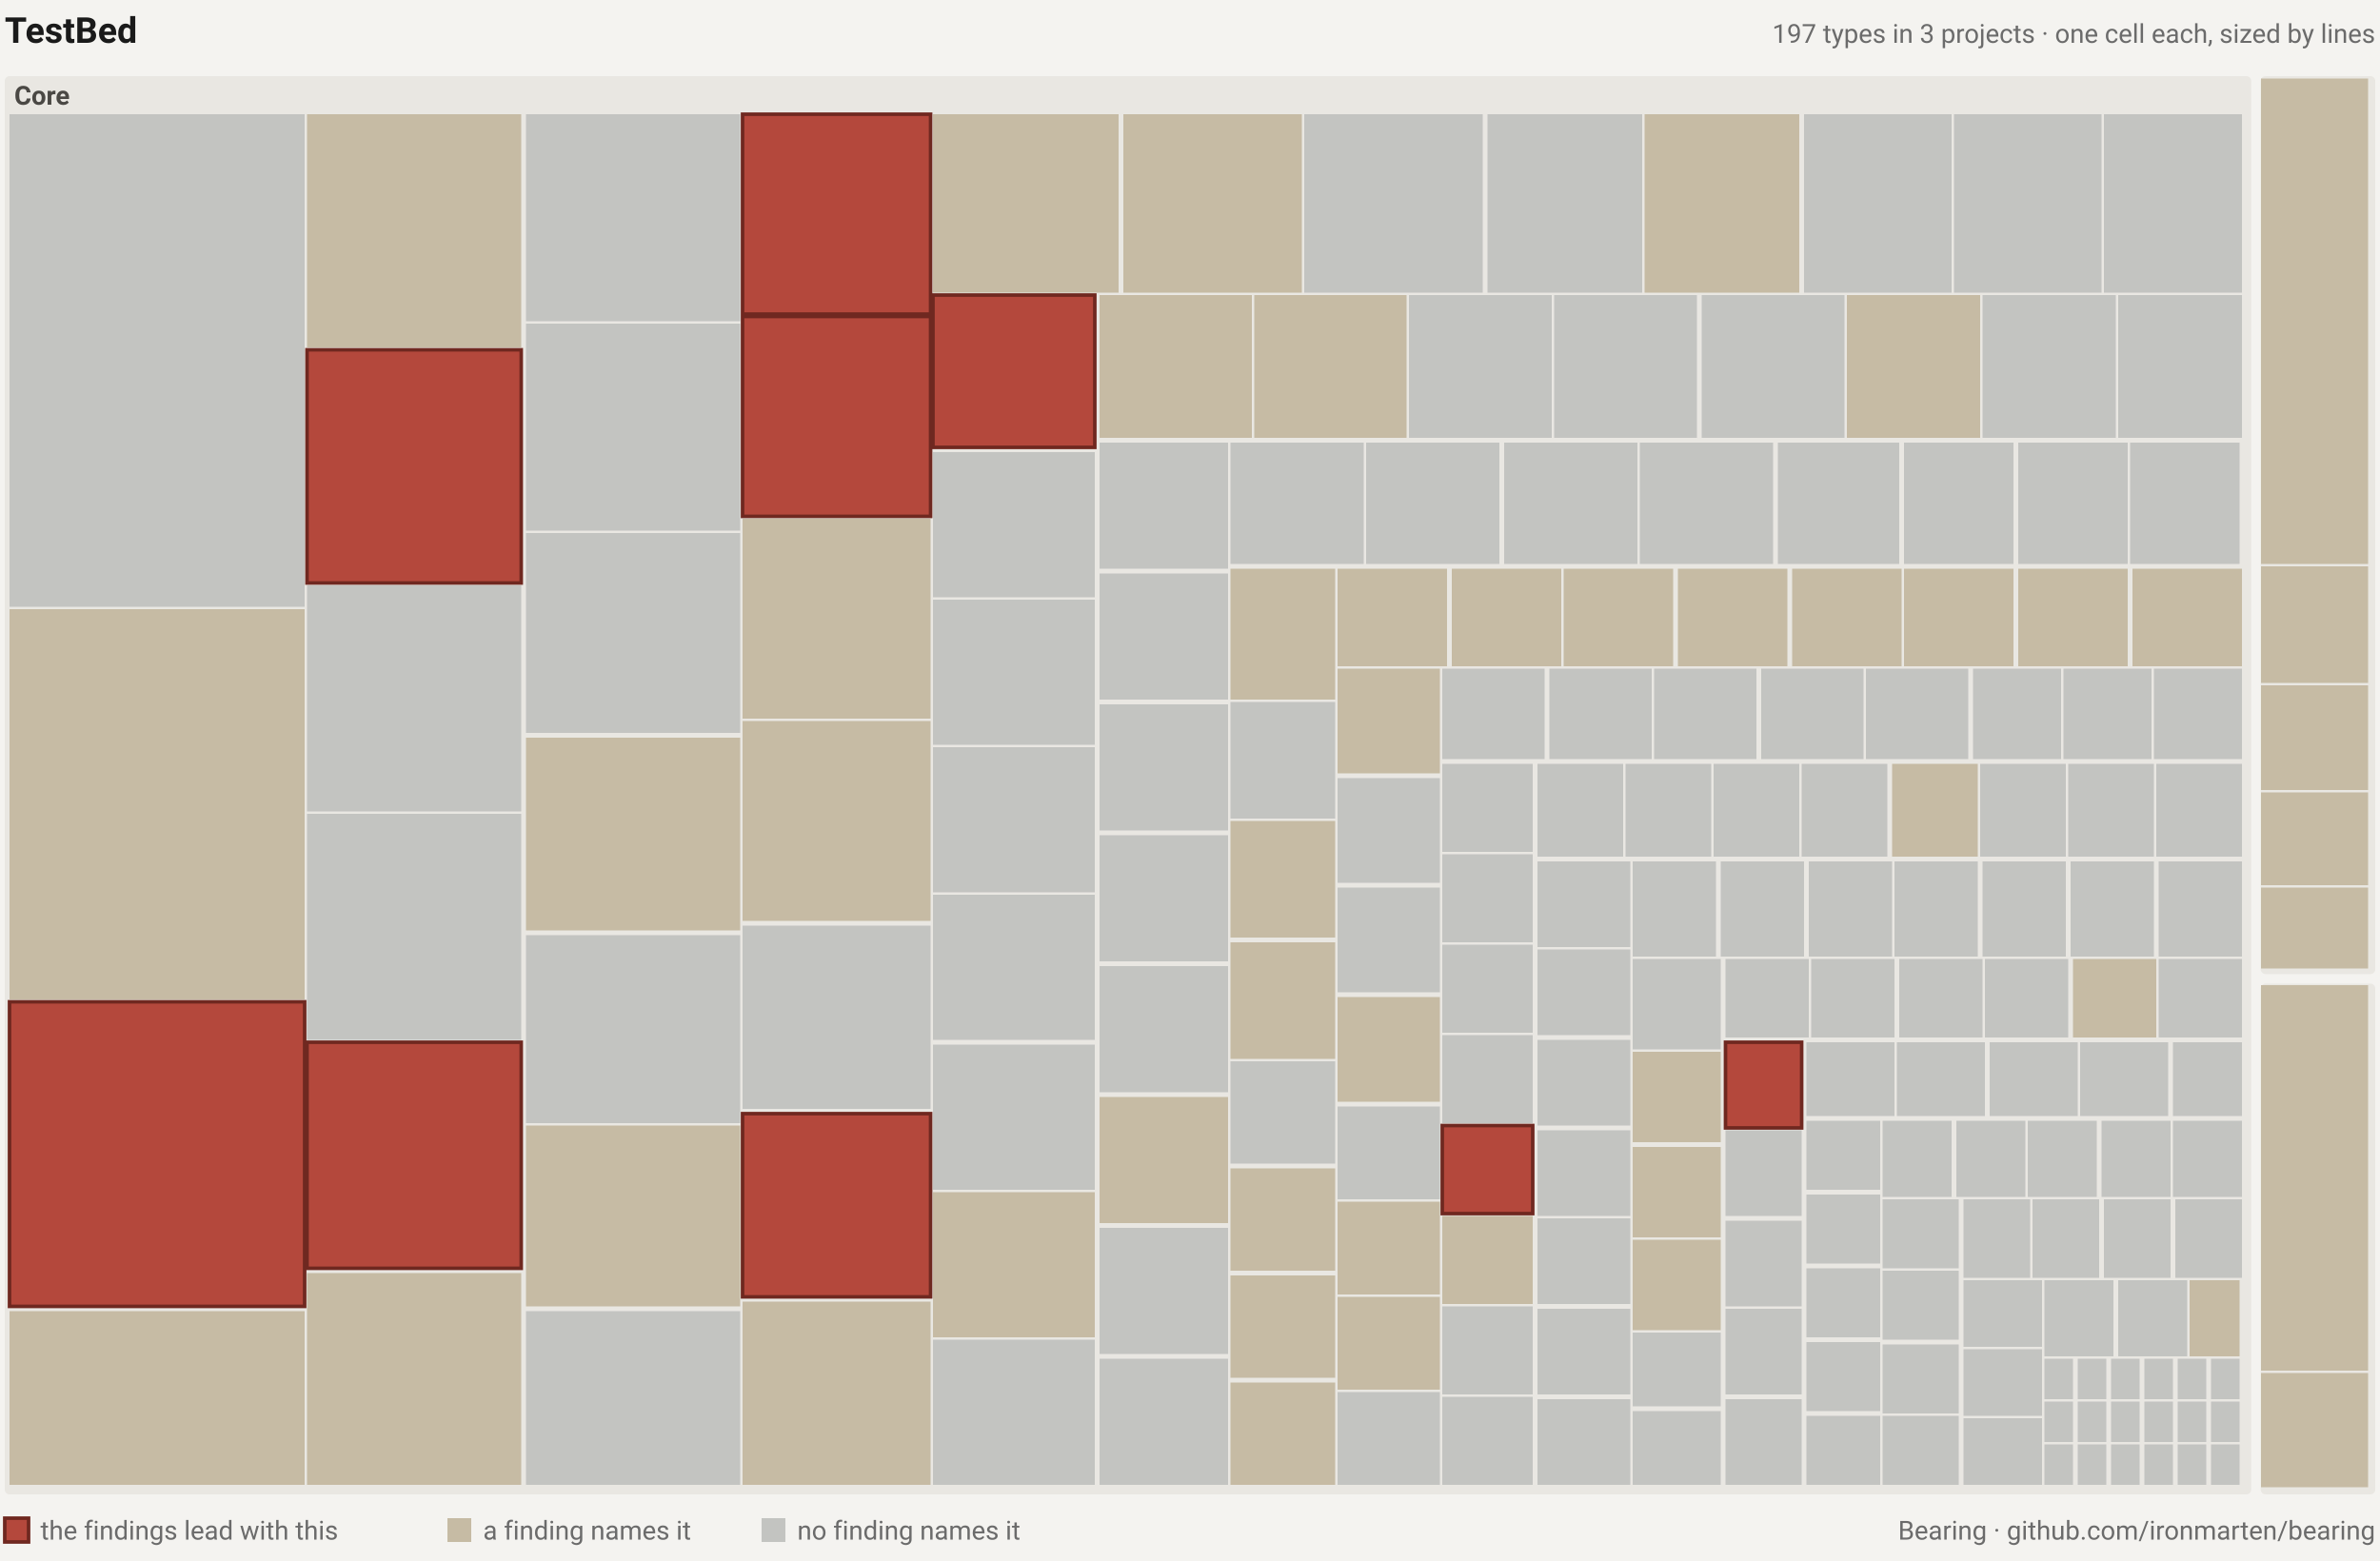
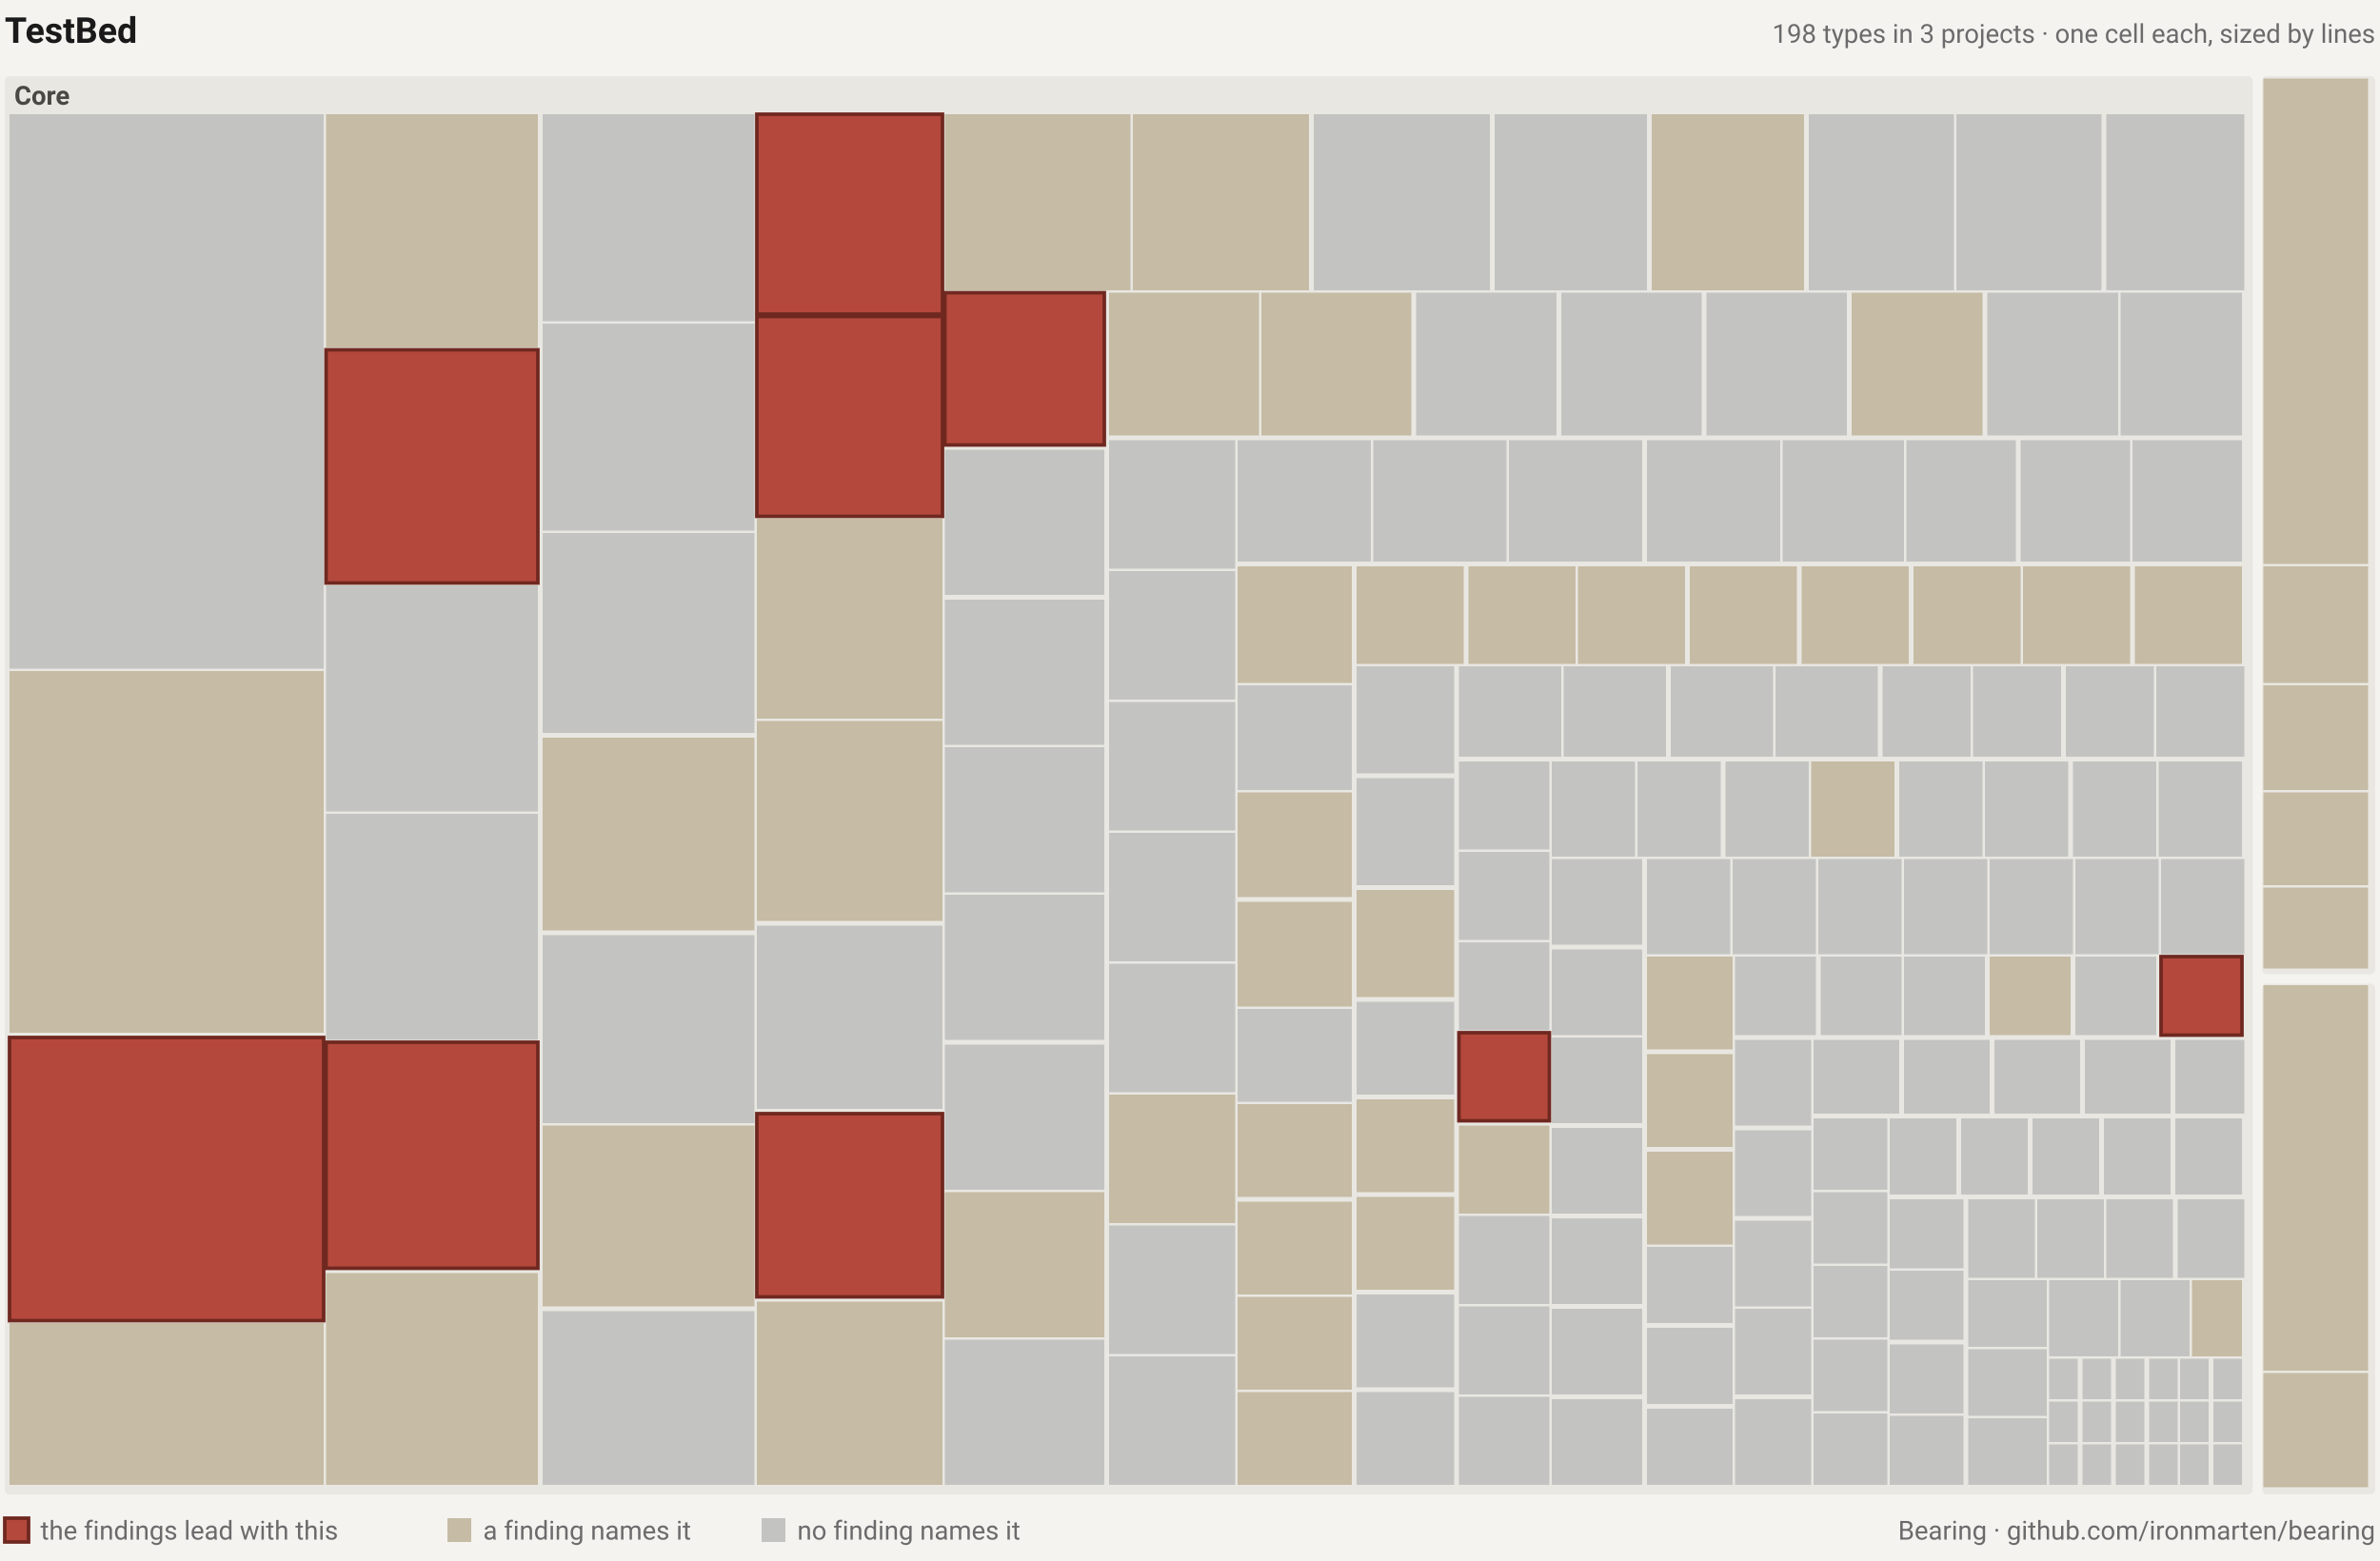
<svg xmlns="http://www.w3.org/2000/svg" class="mo" viewBox="0 0 1000 656" width="1000" height="656" font-family="system-ui,-apple-system,Segoe UI,Roboto,sans-serif">
  <style>
.mo .bg{fill:#f4f3f0}
.mo .bl{fill:#e9e7e2}
.mo .c{fill:#c3c4c1}
.mo .n{fill:#c6bba4}
.mo .f{fill:#b4483c;stroke:#6f2820;stroke-width:1.5}
.mo .pn{font-size:11px;font-weight:600;fill:#4a4844}
.mo .ti{font-size:15px;font-weight:600;fill:#1a1a1a}
.mo .lg{font-size:11px;fill:#6b6b6b}
@media(prefers-color-scheme:dark){.mo .bg{fill:#16171a}.mo .bl{fill:#212329}.mo .c{fill:#42454b}.mo .n{fill:#4d4738}.mo .f{fill:#d9615a;stroke:#f2b3ae}.mo .pn{fill:#a9a7a2}.mo .ti{fill:#e9e8e6}.mo .lg{fill:#9a9a97}}
</style>
  <rect class="bg" width="1000" height="656" />
  <text class="ti" x="2" y="18">TestBed</text>
-   <text class="lg" x="998" y="18" text-anchor="end">197 types in 3 projects · one cell each, sized by lines</text>
-   <rect class="bl" x="2" y="32" width="943.88" height="596" rx="2" />
+   <text class="lg" x="998" y="18" text-anchor="end">198 types in 3 projects · one cell each, sized by lines</text>
+   <rect class="bl" x="2" y="32" width="944.494" height="596" rx="2" />
  <text class="pn" x="6" y="44">Core</text>
-   <rect class="bl" x="949.88" y="32" width="48.12" height="377.356" rx="2" />
-   <rect class="bl" x="949.88" y="413.356" width="48.12" height="214.644" rx="2" />
-   <path class="c" d="M4 48h124v207h-124zM129 246h90v95h-90zM129 342h90v95h-90zM221 48h90v87h-90zM221 136h90v87h-90zM221 224h90v84h-90zM221 393h90v79h-90zM221 551h90v73h-90zM312 389h79v77h-79zM548 48h75v75h-75zM625 48h65v75h-65zM758 48h62v75h-62zM821 48h62v75h-62zM884 48h58v75h-58zM392 190h68v61h-68zM392 252h68v61h-68zM392 314h68v61h-68zM392 376h68v61h-68zM392 439h68v61h-68zM392 563h68v61h-68zM592 124h60v60h-60zM653 124h60v60h-60zM715 124h60v60h-60zM833 124h56v60h-56zM890 124h52v60h-52zM462 186h54v53h-54zM462 241h54v53h-54zM462 296h54v53h-54zM462 351h54v53h-54zM462 406h54v53h-54zM462 516h54v53h-54zM462 571h54v53h-54zM517 186h56v51h-56zM574 186h56v51h-56zM632 186h56v51h-56zM689 186h56v51h-56zM747 186h51v51h-51zM800 186h46v51h-46zM848 186h46v51h-46zM895 186h46v51h-46zM517 295h44v49h-44zM517 446h44v43h-44zM562 327h43v44h-43zM562 373h43v44h-43zM562 465h43v39h-43zM562 585h43v39h-43zM606 281h43v38h-43zM651 281h43v38h-43zM695 281h43v38h-43zM740 281h43v38h-43zM784 281h43v38h-43zM829 281h37v38h-37zM867 281h37v38h-37zM905 281h37v38h-37zM606 321h38v37h-38zM606 359h38v37h-38zM606 397h38v37h-38zM606 435h38v37h-38zM606 549h38v37h-38zM606 587h38v37h-38zM646 321h36v39h-36zM683 321h36v39h-36zM720 321h36v39h-36zM757 321h36v39h-36zM832 321h36v39h-36zM869 321h36v39h-36zM906 321h36v39h-36zM646 362h39v36h-39zM646 399h39v36h-39zM646 437h39v36h-39zM646 475h39v36h-39zM646 512h39v36h-39zM646 550h39v36h-39zM646 588h39v36h-39zM686 362h35v40h-35zM723 362h35v40h-35zM760 362h35v40h-35zM796 362h35v40h-35zM833 362h35v40h-35zM870 362h35v40h-35zM907 362h35v40h-35zM686 403h37v38h-37zM686 560h37v31h-37zM686 593h37v31h-37zM725 403h35v33h-35zM761 403h35v33h-35zM798 403h35v33h-35zM834 403h35v33h-35zM907 403h35v33h-35zM725 475h32v36h-32zM725 513h32v36h-32zM725 550h32v36h-32zM725 588h32v36h-32zM759 438h37v31h-37zM797 438h37v31h-37zM836 438h37v31h-37zM874 438h37v31h-37zM913 438h29v31h-29zM759 471h31v29h-31zM759 502h31v29h-31zM759 533h31v29h-31zM759 564h31v29h-31zM759 595h31v29h-31zM791 471h29v32h-29zM822 471h29v32h-29zM852 471h29v32h-29zM883 471h29v32h-29zM913 471h29v32h-29zM791 504h32v29h-32zM791 534h32v29h-32zM791 565h32v29h-32zM791 595h32v29h-32zM825 504h28v33h-28zM854 504h28v33h-28zM884 504h28v33h-28zM914 504h28v33h-28zM825 538h33v28h-33zM825 567h33v28h-33zM825 596h33v28h-33zM859 538h29v32h-29zM890 538h29v32h-29zM859 571h12v17h-12zM859 589h12v17h-12zM859 607h12v17h-12zM873 571h12v17h-12zM873 589h12v17h-12zM873 607h12v17h-12zM887 571h12v17h-12zM887 589h12v17h-12zM887 607h12v17h-12zM901 571h12v17h-12zM915 571h12v17h-12zM929 571h12v17h-12zM901 589h12v17h-12zM901 607h12v17h-12zM915 589h12v17h-12zM929 589h12v17h-12zM915 607h12v17h-12zM929 607h12v17h-12z" />
-   <path class="n" d="M4 256h124v164h-124zM4 551h124v73h-124zM129 48h90v98h-90zM129 535h90v89h-90zM221 310h90v81h-90zM221 473h90v76h-90zM312 218h79v84h-79zM312 303h79v84h-79zM312 547h79v77h-79zM392 48h78v75h-78zM472 48h75v75h-75zM691 48h65v75h-65zM392 501h68v61h-68zM462 124h64v60h-64zM527 124h64v60h-64zM776 124h56v60h-56zM462 461h54v53h-54zM517 239h44v55h-44zM517 345h44v49h-44zM517 396h44v49h-44zM517 491h44v43h-44zM517 536h44v43h-44zM517 581h44v43h-44zM562 239h46v41h-46zM610 239h46v41h-46zM657 239h46v41h-46zM705 239h46v41h-46zM753 239h46v41h-46zM800 239h46v41h-46zM848 239h46v41h-46zM896 239h46v41h-46zM562 281h43v44h-43zM562 419h43v44h-43zM562 505h43v39h-43zM562 545h43v39h-43zM606 511h38v37h-38zM795 321h36v39h-36zM686 442h37v38h-37zM686 482h37v38h-37zM686 521h37v38h-37zM871 403h35v33h-35zM920 538h21v32h-21zM950 33h45v204h-45zM950 238h45v49h-45zM950 288h45v44h-45zM950 333h45v39h-45zM950 373h45v34h-45zM950 414h45v162h-45zM950 577h45v48h-45z" />
-   <path class="f" d="M4 421h124v128h-124zM129 147h90v98h-90zM129 438h90v95h-90zM312 48h79v84h-79zM312 133h79v84h-79zM312 468h79v77h-79zM392 124h68v64h-68zM606 473h38v37h-38zM725 438h32v36h-32z" />
+   <rect class="bl" x="950.494" y="32" width="47.506" height="377.356" rx="2" />
+   <rect class="bl" x="950.494" y="413.356" width="47.506" height="214.644" rx="2" />
+   <path class="c" d="M4 48h132v233h-132zM137 246h89v95h-89zM137 342h89v95h-89zM228 48h89v87h-89zM228 136h89v87h-89zM228 224h89v84h-89zM228 393h89v79h-89zM228 551h89v73h-89zM318 389h78v77h-78zM552 48h74v74h-74zM628 48h64v74h-64zM760 48h61v74h-61zM822 48h61v74h-61zM885 48h58v74h-58zM397 189h67v61h-67zM397 252h67v61h-67zM397 314h67v61h-67zM397 376h67v61h-67zM397 439h67v61h-67zM397 563h67v61h-67zM595 123h59v60h-59zM656 123h59v60h-59zM717 123h59v60h-59zM835 123h55v60h-55zM891 123h51v60h-51zM466 185h53v54h-53zM466 240h53v54h-53zM466 295h53v54h-53zM466 350h53v54h-53zM466 405h53v54h-53zM466 515h53v54h-53zM466 570h53v54h-53zM520 185h56v51h-56zM577 185h56v51h-56zM634 185h56v51h-56zM692 185h56v51h-56zM749 185h51v51h-51zM801 185h46v51h-46zM849 185h46v51h-46zM896 185h46v51h-46zM520 288h48v44h-48zM520 424h48v39h-48zM570 280h41v45h-41zM570 327h41v45h-41zM570 421h41v39h-41zM570 544h41v39h-41zM570 585h41v39h-41zM613 280h43v38h-43zM657 280h43v38h-43zM702 280h43v38h-43zM746 280h43v38h-43zM791 280h37v38h-37zM829 280h37v38h-37zM868 280h37v38h-37zM906 280h37v38h-37zM613 320h38v37h-38zM613 358h38v37h-38zM613 396h38v37h-38zM613 511h38v37h-38zM613 549h38v37h-38zM613 587h38v37h-38zM652 320h35v40h-35zM688 320h35v40h-35zM725 320h35v40h-35zM798 320h35v40h-35zM834 320h35v40h-35zM871 320h35v40h-35zM907 320h35v40h-35zM652 361h38v36h-38zM652 399h38v36h-38zM652 436h38v36h-38zM652 474h38v36h-38zM652 512h38v36h-38zM652 550h38v36h-38zM652 588h38v36h-38zM692 361h35v40h-35zM728 361h35v40h-35zM764 361h35v40h-35zM800 361h35v40h-35zM836 361h35v40h-35zM872 361h35v40h-35zM908 361h35v40h-35zM692 524h36v32h-36zM692 558h36v32h-36zM692 592h36v32h-36zM729 402h34v33h-34zM765 402h34v33h-34zM800 402h34v33h-34zM872 402h34v33h-34zM729 437h32v36h-32zM729 475h32v36h-32zM729 513h32v36h-32zM729 550h32v36h-32zM729 588h32v36h-32zM762 437h36v31h-36zM800 437h36v31h-36zM838 437h36v31h-36zM876 437h36v31h-36zM914 437h29v31h-29zM762 470h31v30h-31zM762 501h31v30h-31zM762 532h31v30h-31zM762 563h31v30h-31zM762 594h31v30h-31zM794 470h28v32h-28zM824 470h28v32h-28zM854 470h28v32h-28zM884 470h28v32h-28zM914 470h28v32h-28zM794 504h31v29h-31zM794 534h31v29h-31zM794 565h31v29h-31zM794 595h31v29h-31zM827 504h28v33h-28zM856 504h28v33h-28zM885 504h28v33h-28zM915 504h28v33h-28zM827 538h33v28h-33zM827 567h33v28h-33zM827 596h33v28h-33zM861 538h29v32h-29zM891 538h29v32h-29zM861 571h12v17h-12zM861 589h12v17h-12zM861 607h12v17h-12zM875 571h12v17h-12zM875 589h12v17h-12zM875 607h12v17h-12zM889 571h12v17h-12zM889 589h12v17h-12zM889 607h12v17h-12zM903 571h12v17h-12zM916 571h12v17h-12zM930 571h12v17h-12zM903 589h12v17h-12zM903 607h12v17h-12zM916 589h12v17h-12zM930 589h12v17h-12zM916 607h12v17h-12zM930 607h12v17h-12z" />
+   <path class="n" d="M4 282h132v152h-132zM4 556h132v68h-132zM137 48h89v98h-89zM137 535h89v89h-89zM228 310h89v81h-89zM228 473h89v76h-89zM318 218h78v84h-78zM318 303h78v84h-78zM318 547h78v77h-78zM397 48h78v74h-78zM476 48h74v74h-74zM694 48h64v74h-64zM397 501h67v61h-67zM466 123h63v60h-63zM530 123h63v60h-63zM778 123h55v60h-55zM466 460h53v54h-53zM520 238h48v49h-48zM520 333h48v44h-48zM520 379h48v44h-48zM520 464h48v39h-48zM520 505h48v39h-48zM520 545h48v39h-48zM520 585h48v39h-48zM570 238h45v41h-45zM617 238h45v41h-45zM663 238h45v41h-45zM710 238h45v41h-45zM757 238h45v41h-45zM804 238h45v41h-45zM850 238h45v41h-45zM897 238h45v41h-45zM570 374h41v45h-41zM570 462h41v39h-41zM570 503h41v39h-41zM613 473h38v37h-38zM761 320h35v40h-35zM692 402h36v39h-36zM692 443h36v39h-36zM692 484h36v39h-36zM836 402h34v33h-34zM921 538h21v32h-21zM951 33h44v204h-44zM951 238h44v49h-44zM951 288h44v44h-44zM951 333h44v39h-44zM951 373h44v34h-44zM951 414h44v162h-44zM951 577h44v48h-44z" />
+   <path class="f" d="M4 436h132v119h-132zM137 147h89v98h-89zM137 438h89v95h-89zM318 48h78v84h-78zM318 133h78v84h-78zM318 468h78v77h-78zM397 123h67v64h-67zM613 434h38v37h-38zM908 402h34v33h-34z" />
  <rect class="f" x="2" y="638" width="10" height="10" />
  <text class="lg" x="17" y="647">the findings lead with this</text>
  <rect class="n" x="188" y="638" width="10" height="10" />
  <text class="lg" x="203" y="647">a finding names it</text>
  <rect class="c" x="320" y="638" width="10" height="10" />
  <text class="lg" x="335" y="647">no finding names it</text>
  <text class="lg" x="998" y="647" text-anchor="end">Bearing · github.com/ironmarten/bearing</text>
</svg>
